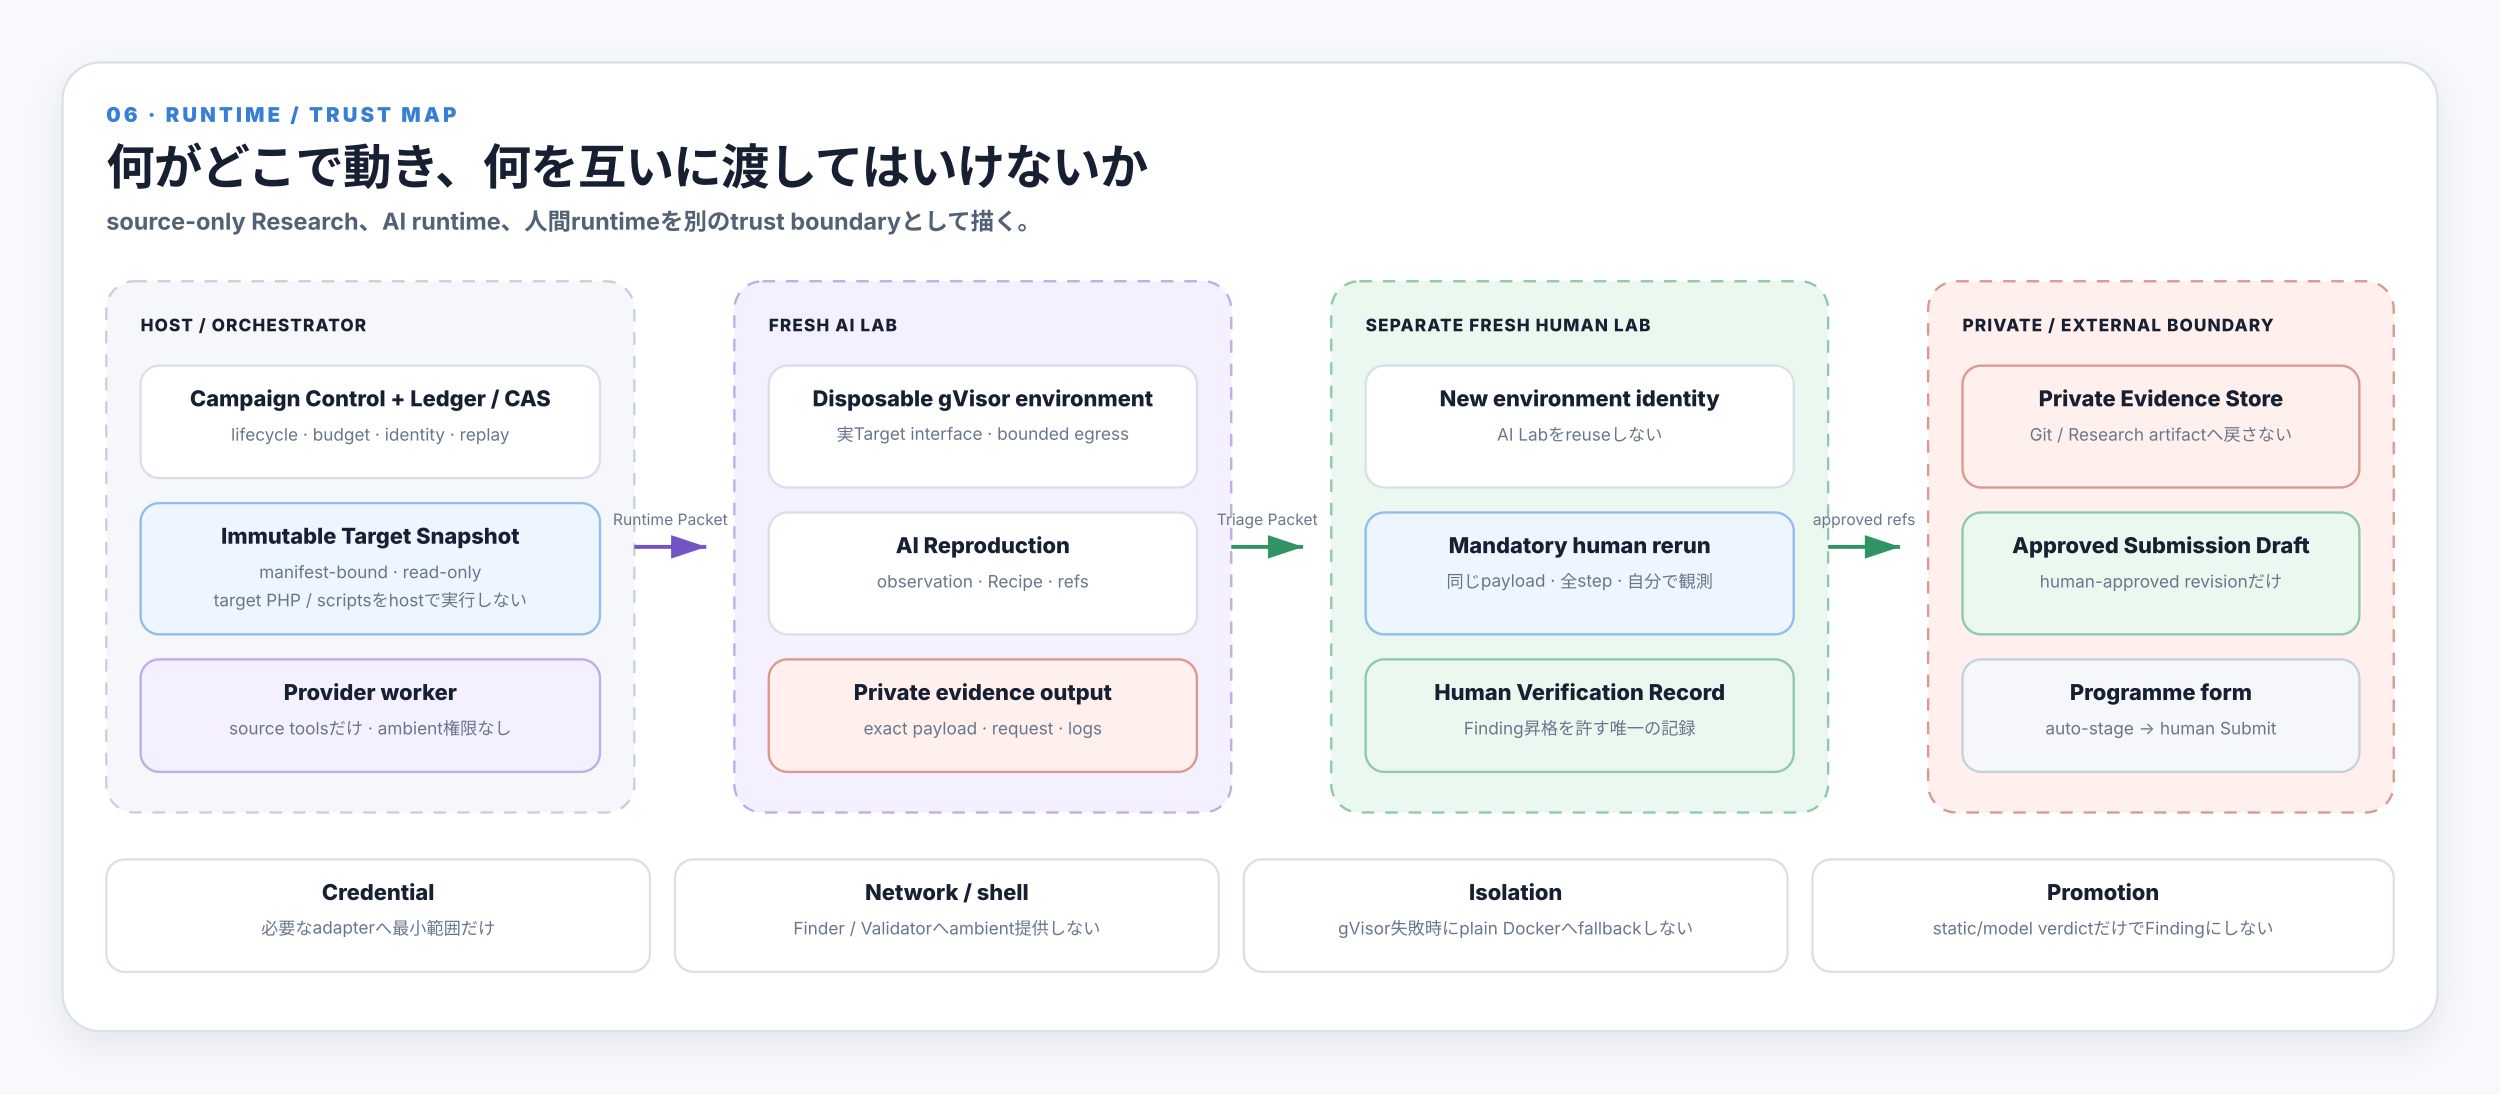
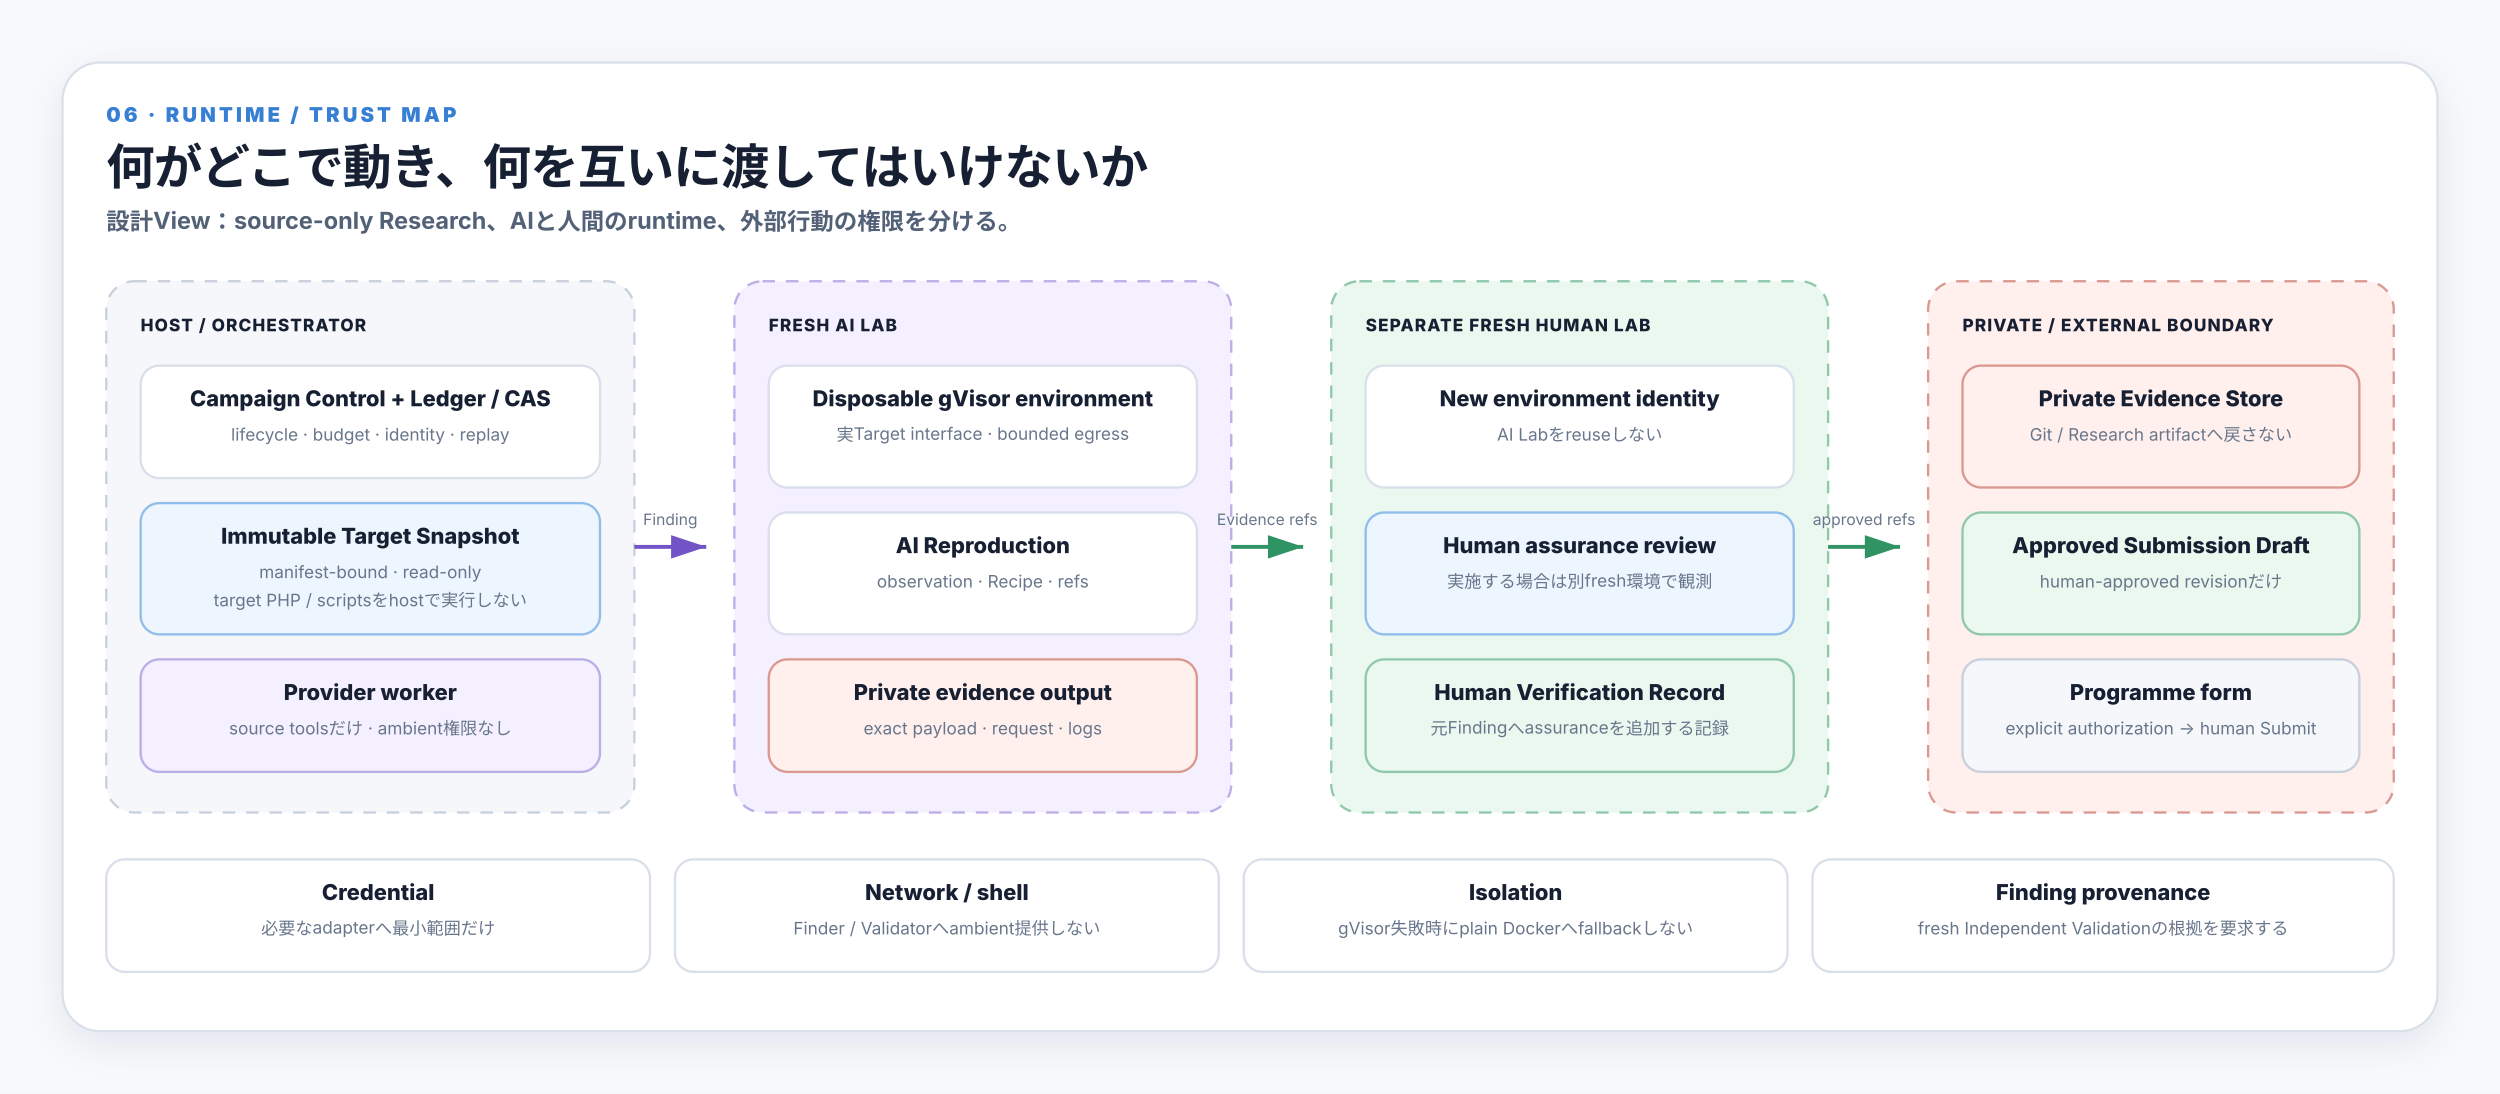
<svg xmlns="http://www.w3.org/2000/svg" width="1600" height="700" viewBox="0 0 1600 700" role="img" aria-labelledby="title desc">
  <defs>
    <style>
      text { font-family: Inter, "Noto Sans JP", "Segoe UI", sans-serif; fill: #172033; }
      .page-title { font-size: 48px; font-weight: 800; letter-spacing: -1.5px; }
      .subtitle { font-size: 19px; fill: #536177; }
      .eyebrow { font-size: 13px; font-weight: 800; letter-spacing: 2px; fill: #367fd3; }
      .section-no { font-size: 13px; font-weight: 900; letter-spacing: 2px; fill: #367fd3; }
      .section-title { font-size: 31px; font-weight: 800; letter-spacing: -0.5px; }
      .question { font-size: 15px; font-weight: 700; fill: #536177; }
      .box-title { font-size: 16px; font-weight: 800; }
      .box-title-small { font-size: 14px; font-weight: 800; }
      .body { font-size: 13px; fill: #5f6d83; }
      .small { font-size: 11px; fill: #68768b; }
      .micro { font-size: 10px; fill: #68768b; }
      .label { font-size: 11px; font-weight: 800; letter-spacing: 0.7px; }
      .white { fill: #ffffff; }
      .center { text-anchor: middle; }
      .right { text-anchor: end; }
      .panel { fill: #ffffff; stroke: #d9e0ea; stroke-width: 1.5; }
      .blue { fill: #edf5ff; stroke: #91bdeb; stroke-width: 1.5; }
      .purple { fill: #f4f0ff; stroke: #bcaee6; stroke-width: 1.5; }
      .green { fill: #eaf8f0; stroke: #8fc8aa; stroke-width: 1.5; }
      .amber { fill: #fff6df; stroke: #dcb66e; stroke-width: 1.5; }
      .red { fill: #fff0ee; stroke: #d99991; stroke-width: 1.5; }
      .gray { fill: #f5f7fa; stroke: #c8d0dc; stroke-width: 1.5; }
      .dark { fill: #172033; stroke: #172033; stroke-width: 1.5; }
      .dash { stroke-dasharray: 8 7; }
      .line { fill: none; stroke: #8190a6; stroke-width: 2; marker-end: url(#arrow); }
      .line-purple { fill: none; stroke: #7254c6; stroke-width: 2.5; marker-end: url(#arrow-purple); }
      .line-green { fill: none; stroke: #2f9363; stroke-width: 2.5; marker-end: url(#arrow-green); }
      .line-dash { fill: none; stroke: #9aa7b9; stroke-width: 2; stroke-dasharray: 7 6; marker-end: url(#arrow); }
      .divider { stroke: #d9e0ea; stroke-width: 1; }
      .timeline { stroke: #c8d0dc; stroke-width: 3; }
      .dot-purple { fill: #7254c6; stroke: #ffffff; stroke-width: 4; }
      .dot-green { fill: #2f9363; stroke: #ffffff; stroke-width: 4; }
    </style>
    <filter id="shadow" x="-10%" y="-10%" width="120%" height="130%">
      <feDropShadow dx="0" dy="8" stdDeviation="12" flood-color="#1e2f4d" flood-opacity="0.08" />
    </filter>
    <marker id="arrow" markerWidth="10" markerHeight="10" refX="9" refY="3" orient="auto" markerUnits="strokeWidth">
      <path d="M0,0 L0,6 L9,3 z" fill="#8190a6" />
    </marker>
    <marker id="arrow-purple" markerWidth="10" markerHeight="10" refX="9" refY="3" orient="auto" markerUnits="strokeWidth">
      <path d="M0,0 L0,6 L9,3 z" fill="#7254c6" />
    </marker>
    <marker id="arrow-green" markerWidth="10" markerHeight="10" refX="9" refY="3" orient="auto" markerUnits="strokeWidth">
      <path d="M0,0 L0,6 L9,3 z" fill="#2f9363" />
    </marker>
  </defs>
  <rect width="1600" height="700" fill="#f7f9fc" />
  <g transform="translate(40 40)">
    <rect width="1520" height="620" rx="24" class="panel" filter="url(#shadow)" />
    <text x="28" y="38" class="section-no">06 · RUNTIME / TRUST MAP</text>
    <text x="28" y="78" class="section-title">何がどこで動き、何を互いに渡してはいけないか</text>
-     <text x="28" y="107" class="question">source-only Research、AI runtime、人間runtimeを別のtrust boundaryとして描く。</text>
+     <text x="28" y="107" class="question">設計View：source-only Research、AIと人間のruntime、外部行動の権限を分ける。</text>
    <rect x="28" y="140" width="338" height="340" rx="18" class="gray dash" />
    <text x="50" y="172" class="label">HOST / ORCHESTRATOR</text>
    <rect x="50" y="194" width="294" height="72" rx="12" class="panel" />
    <text x="197" y="220" class="box-title-small center">Campaign Control + Ledger / CAS</text>
    <text x="197" y="242" class="small center">lifecycle · budget · identity · replay</text>
    <rect x="50" y="282" width="294" height="84" rx="12" class="blue" />
    <text x="197" y="308" class="box-title-small center">Immutable Target Snapshot</text>
    <text x="197" y="330" class="small center">manifest-bound · read-only</text>
    <text x="197" y="348" class="small center">target PHP / scriptsをhostで実行しない</text>
    <rect x="50" y="382" width="294" height="72" rx="12" class="purple" />
    <text x="197" y="408" class="box-title-small center">Provider worker</text>
    <text x="197" y="430" class="small center">source toolsだけ · ambient権限なし</text>
    <path d="M366 310 H412" class="line-purple" />
-     <text x="389" y="296" class="micro center">Runtime Packet</text>
+     <text x="389" y="296" class="micro center">Finding</text>
    <rect x="430" y="140" width="318" height="340" rx="18" class="purple dash" />
    <text x="452" y="172" class="label">FRESH AI LAB</text>
    <rect x="452" y="194" width="274" height="78" rx="12" class="panel" />
    <text x="589" y="220" class="box-title-small center">Disposable gVisor environment</text>
    <text x="589" y="242" class="small center">実Target interface · bounded egress</text>
    <rect x="452" y="288" width="274" height="78" rx="12" class="panel" />
    <text x="589" y="314" class="box-title-small center">AI Reproduction</text>
    <text x="589" y="336" class="small center">observation · Recipe · refs</text>
    <rect x="452" y="382" width="274" height="72" rx="12" class="red" />
    <text x="589" y="408" class="box-title-small center">Private evidence output</text>
    <text x="589" y="430" class="small center">exact payload · request · logs</text>
    <path d="M748 310 H794" class="line-green" />
-     <text x="771" y="296" class="micro center">Triage Packet</text>
+     <text x="771" y="296" class="micro center">Evidence refs</text>
    <rect x="812" y="140" width="318" height="340" rx="18" class="green dash" />
    <text x="834" y="172" class="label">SEPARATE FRESH HUMAN LAB</text>
    <rect x="834" y="194" width="274" height="78" rx="12" class="panel" />
    <text x="971" y="220" class="box-title-small center">New environment identity</text>
    <text x="971" y="242" class="small center">AI Labをreuseしない</text>
    <rect x="834" y="288" width="274" height="78" rx="12" class="blue" />
-     <text x="971" y="314" class="box-title-small center">Mandatory human rerun</text>
-     <text x="971" y="336" class="small center">同じpayload · 全step · 自分で観測</text>
+     <text x="971" y="314" class="box-title-small center">Human assurance review</text>
+     <text x="971" y="336" class="small center">実施する場合は別fresh環境で観測</text>
    <rect x="834" y="382" width="274" height="72" rx="12" class="green" />
    <text x="971" y="408" class="box-title-small center">Human Verification Record</text>
-     <text x="971" y="430" class="small center">Finding昇格を許す唯一の記録</text>
+     <text x="971" y="430" class="small center">元Findingへassuranceを追加する記録</text>
    <path d="M1130 310 H1176" class="line-green" />
    <text x="1153" y="296" class="micro center">approved refs</text>
    <rect x="1194" y="140" width="298" height="340" rx="18" class="red dash" />
    <text x="1216" y="172" class="label">PRIVATE / EXTERNAL BOUNDARY</text>
    <rect x="1216" y="194" width="254" height="78" rx="12" class="red" />
    <text x="1343" y="220" class="box-title-small center">Private Evidence Store</text>
    <text x="1343" y="242" class="small center">Git / Research artifactへ戻さない</text>
    <rect x="1216" y="288" width="254" height="78" rx="12" class="green" />
    <text x="1343" y="314" class="box-title-small center">Approved Submission Draft</text>
    <text x="1343" y="336" class="small center">human-approved revisionだけ</text>
    <rect x="1216" y="382" width="254" height="72" rx="12" class="gray" />
    <text x="1343" y="408" class="box-title-small center">Programme form</text>
-     <text x="1343" y="430" class="small center">auto-stage → human Submit</text>
+     <text x="1343" y="430" class="small center">explicit authorization → human Submit</text>
    <rect x="28" y="510" width="348" height="72" rx="12" class="panel" />
    <text x="202" y="536" class="box-title-small center">Credential</text>
    <text x="202" y="558" class="small center">必要なadapterへ最小範囲だけ</text>
    <rect x="392" y="510" width="348" height="72" rx="12" class="panel" />
    <text x="566" y="536" class="box-title-small center">Network / shell</text>
    <text x="566" y="558" class="small center">Finder / Validatorへambient提供しない</text>
    <rect x="756" y="510" width="348" height="72" rx="12" class="panel" />
    <text x="930" y="536" class="box-title-small center">Isolation</text>
    <text x="930" y="558" class="small center">gVisor失敗時にplain Dockerへfallbackしない</text>
    <rect x="1120" y="510" width="372" height="72" rx="12" class="panel" />
-     <text x="1306" y="536" class="box-title-small center">Promotion</text>
-     <text x="1306" y="558" class="small center">static/model verdictだけでFindingにしない</text>
+     <text x="1306" y="536" class="box-title-small center">Finding provenance</text>
+     <text x="1306" y="558" class="small center">fresh Independent Validationの根拠を要求する</text>
  </g>
</svg>
